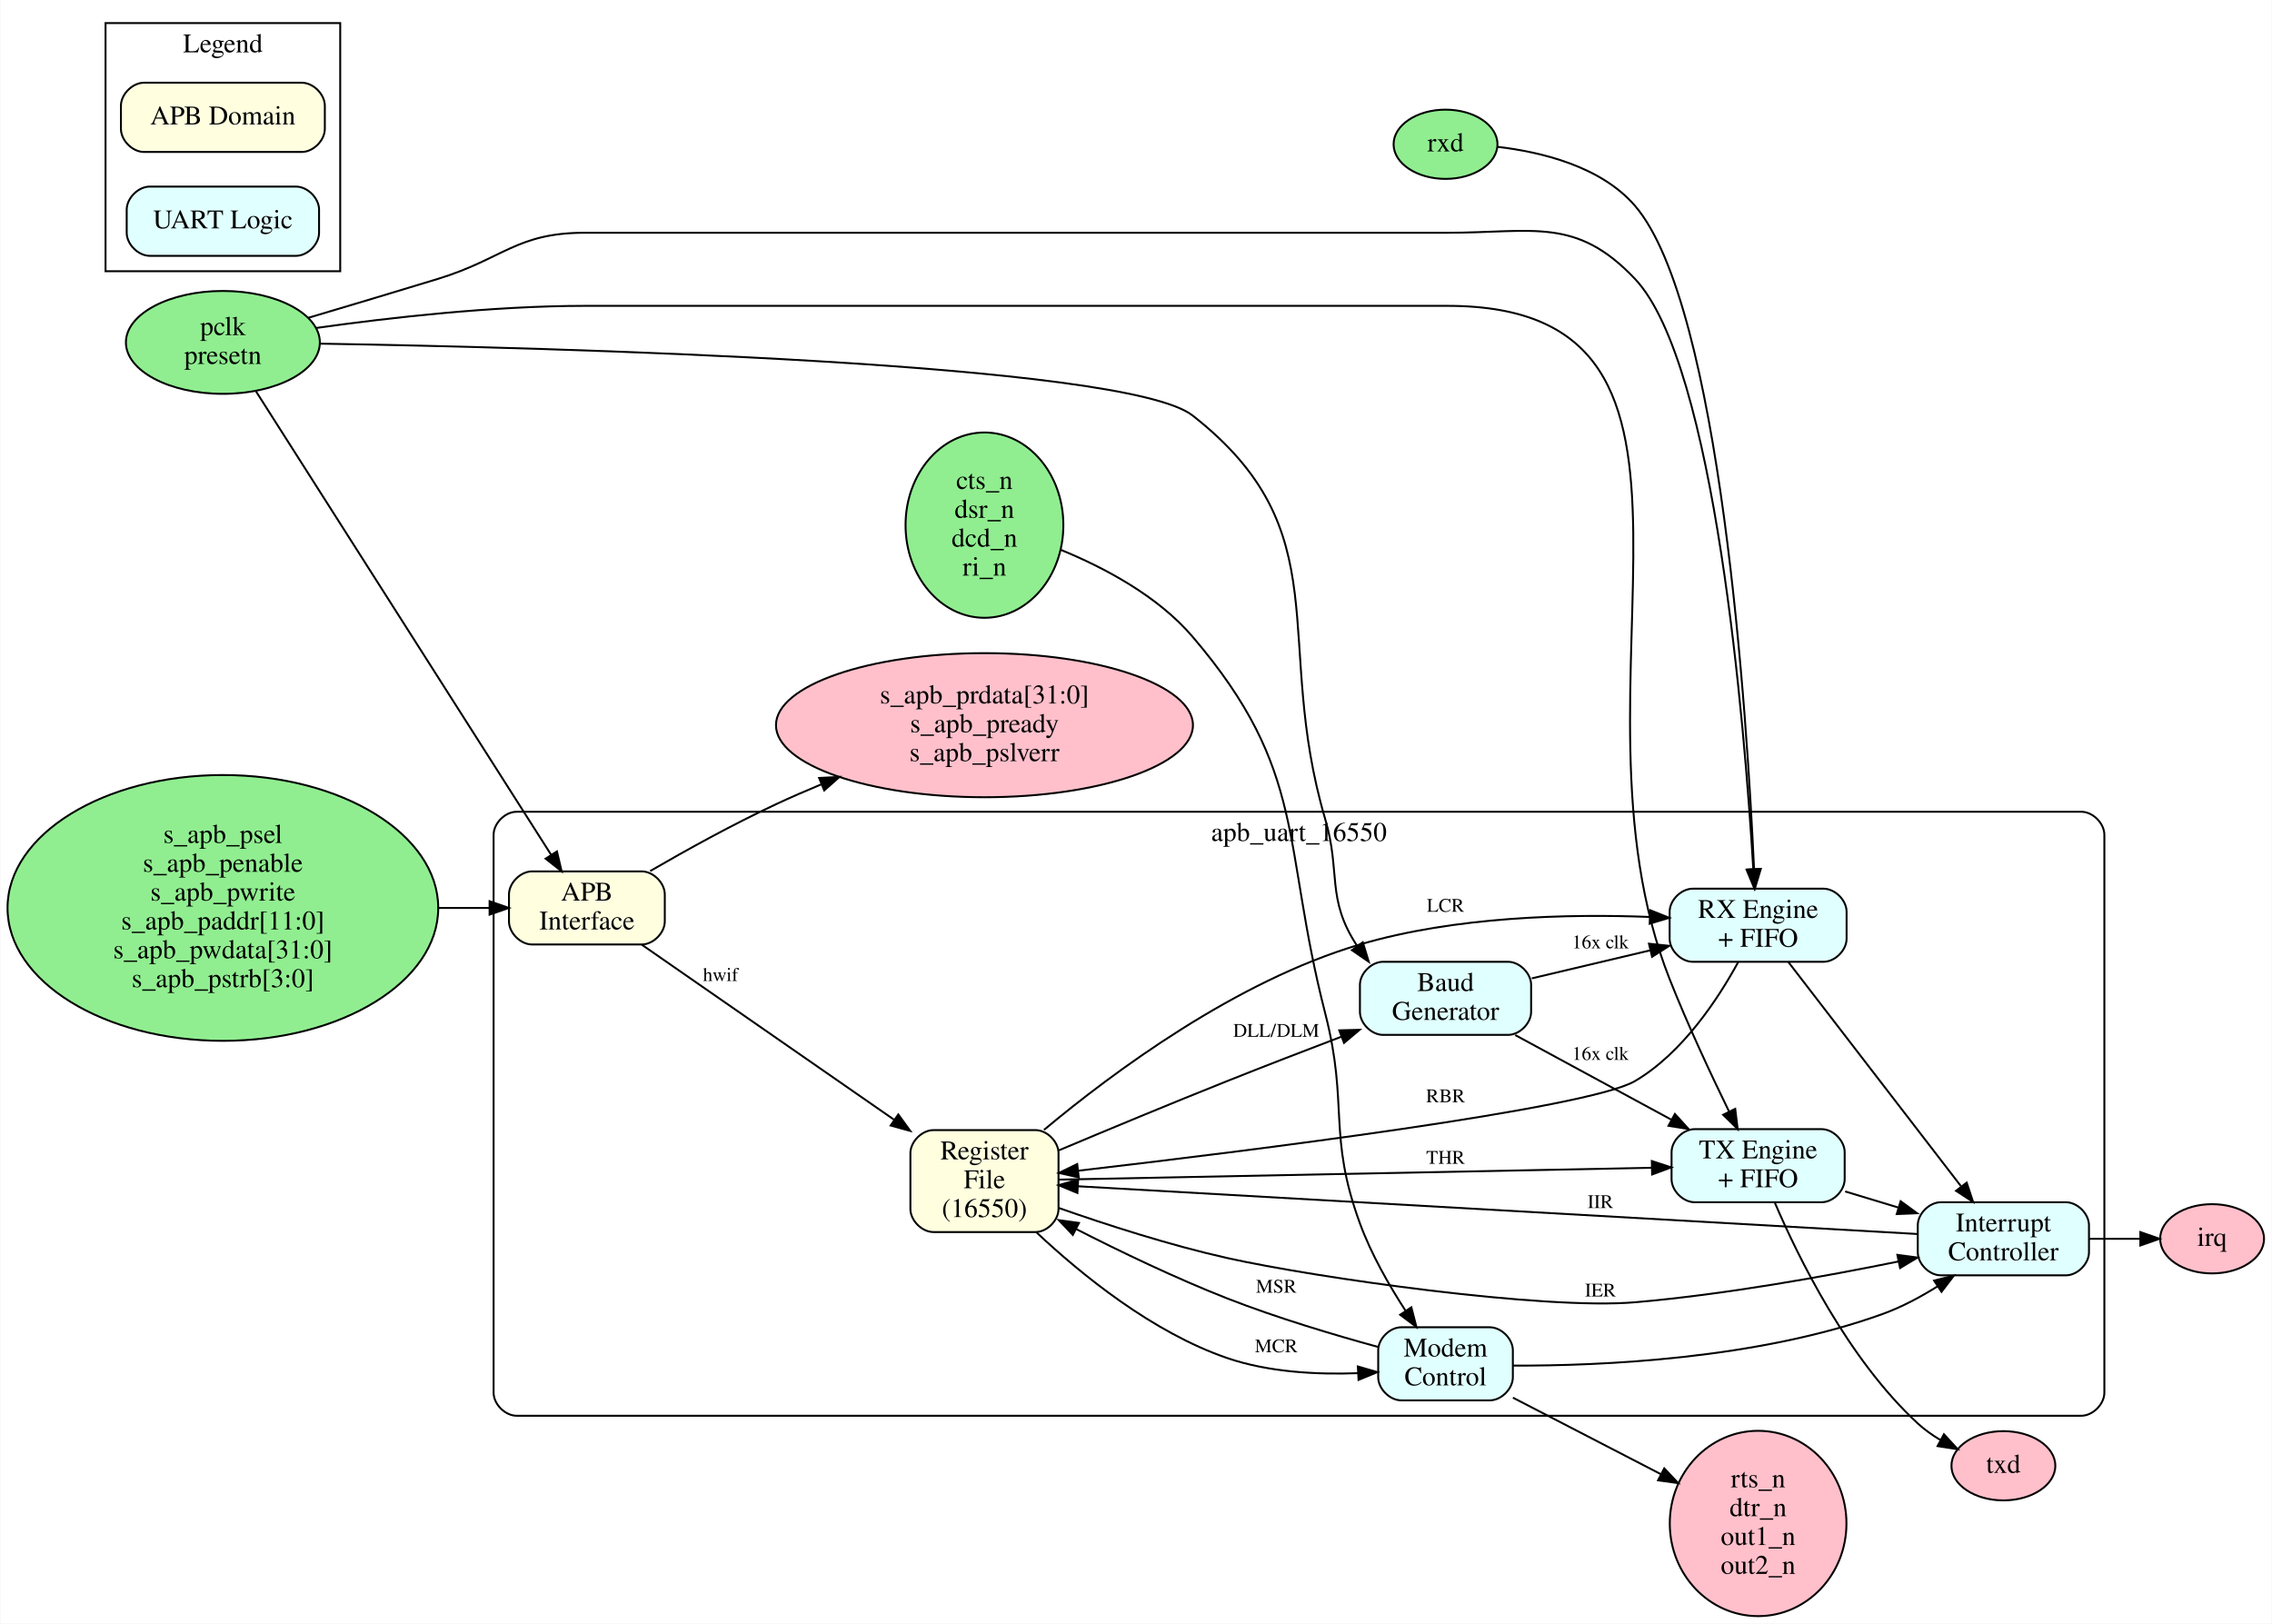
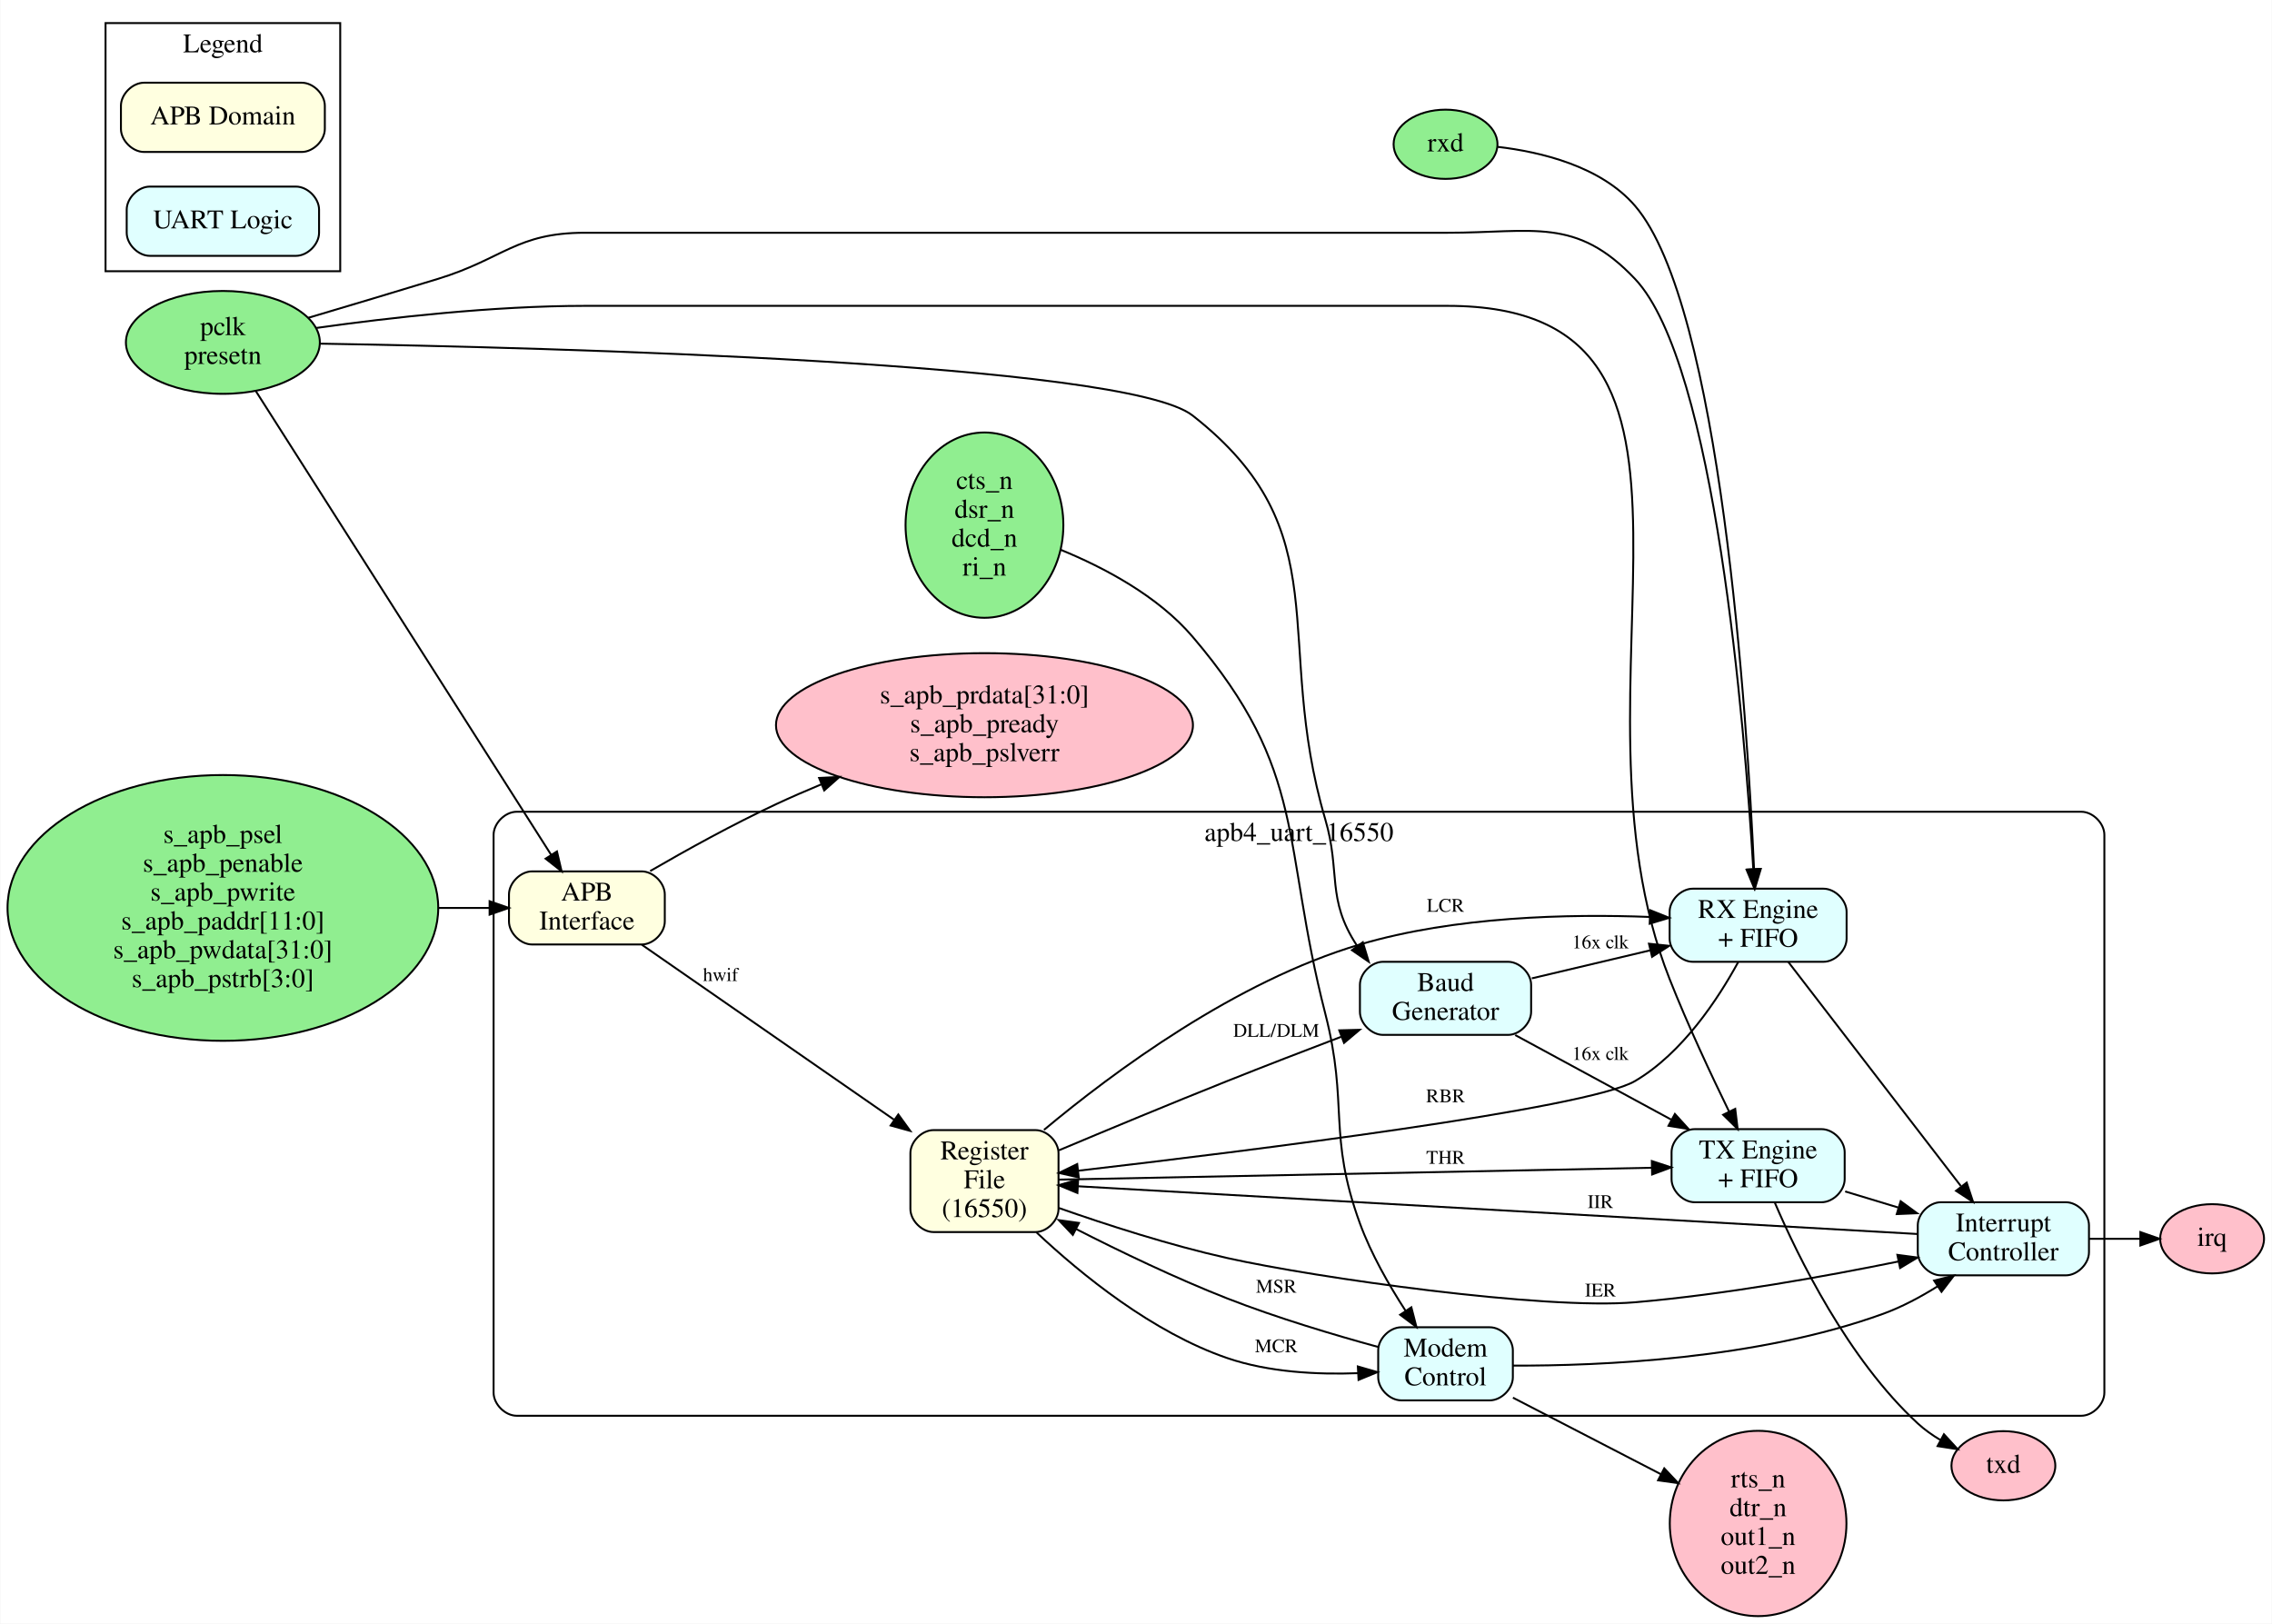
<svg xmlns="http://www.w3.org/2000/svg" width="1181pt" height="844pt" viewBox="0.00 0.00 1180.82 844.08">
  <g id="graph0" class="graph" transform="scale(1 1) rotate(0) translate(4 840.08)">
    <polygon fill="white" stroke="transparent" points="-4,4 -4,-840.08 1176.82,-840.08 1176.82,4 -4,4" />
    <g id="clust1" class="cluster">
      <path fill="none" stroke="black" d="M264.45,-104.08C264.45,-104.08 1077.82,-104.08 1077.82,-104.08 1083.82,-104.08 1089.82,-110.08 1089.82,-116.08 1089.82,-116.08 1089.82,-406.08 1089.82,-406.08 1089.82,-412.08 1083.82,-418.08 1077.82,-418.08 1077.82,-418.08 264.45,-418.08 264.45,-418.08 258.45,-418.08 252.45,-412.08 252.45,-406.08 252.45,-406.08 252.45,-116.08 252.45,-116.08 252.45,-110.08 258.45,-104.08 264.45,-104.08" />
-       <text text-anchor="middle" x="671.13" y="-402.88" font-family="Times,serif" font-size="14.00">apb_uart_16550</text>
+       <text text-anchor="middle" x="671.13" y="-402.88" font-family="Times,serif" font-size="14.00">apb4_uart_16550</text>
    </g>
    <g id="clust2" class="cluster">
      <polygon fill="white" stroke="black" points="50.72,-699.08 50.72,-828.08 172.72,-828.08 172.72,-699.08 50.72,-699.08" />
      <text text-anchor="middle" x="111.72" y="-812.88" font-family="Times,serif" font-size="14.00">Legend</text>
    </g>
    <g id="node1" class="node">
      <ellipse fill="lightgreen" stroke="black" cx="111.72" cy="-662.08" rx="50.41" ry="26.74" />
      <text text-anchor="middle" x="111.72" y="-665.88" font-family="Times,serif" font-size="14.00">pclk</text>
      <text text-anchor="middle" x="111.72" y="-650.88" font-family="Times,serif" font-size="14.00">presetn</text>
    </g>
    <g id="node9" class="node">
      <path fill="lightyellow" stroke="black" d="M329.45,-387.08C329.45,-387.08 272.45,-387.08 272.45,-387.08 266.45,-387.08 260.45,-381.08 260.45,-375.08 260.45,-375.08 260.45,-361.08 260.45,-361.08 260.45,-355.08 266.45,-349.08 272.45,-349.08 272.45,-349.08 329.45,-349.08 329.45,-349.08 335.45,-349.08 341.45,-355.08 341.45,-361.08 341.45,-361.08 341.45,-375.08 341.45,-375.08 341.45,-381.08 335.45,-387.08 329.45,-387.08" />
      <text text-anchor="middle" x="300.95" y="-371.88" font-family="Times,serif" font-size="14.00">APB</text>
      <text text-anchor="middle" x="300.95" y="-356.88" font-family="Times,serif" font-size="14.00">Interface</text>
    </g>
    <g id="edge1" class="edge">
      <path fill="none" stroke="black" d="M128.85,-636.76C163.79,-581.89 246.25,-452.41 282.42,-395.61" />
      <polygon fill="black" stroke="black" points="285.39,-397.45 287.81,-387.14 279.49,-393.69 285.39,-397.45" />
    </g>
    <g id="node11" class="node">
      <path fill="lightcyan" stroke="black" d="M779.82,-340.08C779.82,-340.08 714.82,-340.08 714.82,-340.08 708.82,-340.08 702.82,-334.08 702.82,-328.08 702.82,-328.08 702.82,-314.08 702.82,-314.08 702.82,-308.08 708.82,-302.08 714.82,-302.08 714.82,-302.08 779.82,-302.08 779.82,-302.08 785.82,-302.08 791.82,-308.08 791.82,-314.08 791.82,-314.08 791.82,-328.08 791.82,-328.08 791.82,-334.08 785.82,-340.08 779.82,-340.08" />
      <text text-anchor="middle" x="747.32" y="-324.88" font-family="Times,serif" font-size="14.00">Baud</text>
      <text text-anchor="middle" x="747.32" y="-309.88" font-family="Times,serif" font-size="14.00">Generator</text>
    </g>
    <g id="edge2" class="edge">
      <path fill="none" stroke="black" d="M162.21,-661.43C282.06,-659.4 580.65,-651.63 615.82,-624.08 693.17,-563.51 657.07,-508.33 684.82,-414.08 692.9,-386.65 685.21,-372.92 701.3,-348.45" />
      <polygon fill="black" stroke="black" points="704.33,-350.24 707.41,-340.1 698.68,-346.11 704.33,-350.24" />
    </g>
    <g id="node12" class="node">
      <path fill="lightcyan" stroke="black" d="M942.82,-253.08C942.82,-253.08 876.82,-253.08 876.82,-253.08 870.82,-253.08 864.82,-247.08 864.82,-241.08 864.82,-241.08 864.82,-227.08 864.82,-227.08 864.82,-221.08 870.82,-215.08 876.82,-215.08 876.82,-215.08 942.82,-215.08 942.82,-215.08 948.82,-215.08 954.82,-221.08 954.82,-227.08 954.82,-227.08 954.82,-241.08 954.82,-241.08 954.82,-247.08 948.82,-253.08 942.82,-253.08" />
      <text text-anchor="middle" x="909.82" y="-237.88" font-family="Times,serif" font-size="14.00">TX Engine</text>
      <text text-anchor="middle" x="909.82" y="-222.88" font-family="Times,serif" font-size="14.00">+ FIFO</text>
    </g>
    <g id="edge3" class="edge">
      <path fill="none" stroke="black" d="M160.3,-669.59C198.06,-674.9 252.25,-681.08 299.95,-681.08 299.95,-681.08 299.95,-681.08 748.32,-681.08 912.13,-681.08 803.59,-483.41 863.82,-331.08 873.16,-307.45 885.38,-281.36 894.73,-262.2" />
      <polygon fill="black" stroke="black" points="897.92,-263.64 899.19,-253.12 891.64,-260.55 897.92,-263.64" />
    </g>
    <g id="node13" class="node">
      <path fill="lightcyan" stroke="black" d="M943.82,-378.08C943.82,-378.08 875.82,-378.08 875.82,-378.08 869.82,-378.08 863.82,-372.08 863.82,-366.08 863.82,-366.08 863.82,-352.08 863.82,-352.08 863.82,-346.08 869.82,-340.08 875.82,-340.08 875.82,-340.08 943.82,-340.08 943.82,-340.08 949.82,-340.08 955.82,-346.08 955.82,-352.08 955.82,-352.08 955.82,-366.08 955.82,-366.08 955.82,-372.08 949.82,-378.08 943.82,-378.08" />
      <text text-anchor="middle" x="909.82" y="-362.88" font-family="Times,serif" font-size="14.00">RX Engine</text>
      <text text-anchor="middle" x="909.82" y="-347.88" font-family="Times,serif" font-size="14.00">+ FIFO</text>
    </g>
    <g id="edge4" class="edge">
      <path fill="none" stroke="black" d="M156.15,-674.87C176.59,-680.93 201.29,-688.31 223.45,-695.08 257.52,-705.51 264.31,-719.08 299.95,-719.08 299.95,-719.08 299.95,-719.08 748.32,-719.08 792.95,-719.08 815.16,-727.51 845.82,-695.08 887.61,-650.88 902.87,-462.05 907.29,-388.54" />
      <polygon fill="black" stroke="black" points="910.81,-388.35 907.89,-378.16 903.82,-387.94 910.81,-388.35" />
    </g>
    <g id="node2" class="node">
      <ellipse fill="lightgreen" stroke="black" cx="111.72" cy="-368.08" rx="111.95" ry="69.09" />
      <text text-anchor="middle" x="111.72" y="-401.88" font-family="Times,serif" font-size="14.00">s_apb_psel</text>
      <text text-anchor="middle" x="111.72" y="-386.88" font-family="Times,serif" font-size="14.00">s_apb_penable</text>
      <text text-anchor="middle" x="111.72" y="-371.88" font-family="Times,serif" font-size="14.00">s_apb_pwrite</text>
      <text text-anchor="middle" x="111.72" y="-356.88" font-family="Times,serif" font-size="14.00">s_apb_paddr[11:0]</text>
      <text text-anchor="middle" x="111.72" y="-341.88" font-family="Times,serif" font-size="14.00">s_apb_pwdata[31:0]</text>
      <text text-anchor="middle" x="111.72" y="-326.88" font-family="Times,serif" font-size="14.00">s_apb_pstrb[3:0]</text>
    </g>
    <g id="edge5" class="edge">
      <path fill="none" stroke="black" d="M223.53,-368.08C232.74,-368.08 241.73,-368.08 250.11,-368.08" />
      <polygon fill="black" stroke="black" points="250.37,-371.58 260.37,-368.08 250.37,-364.58 250.37,-371.58" />
    </g>
    <g id="node3" class="node">
      <ellipse fill="pink" stroke="black" cx="507.63" cy="-463.08" rx="108.38" ry="37.45" />
      <text text-anchor="middle" x="507.63" y="-474.38" font-family="Times,serif" font-size="14.00">s_apb_prdata[31:0]</text>
      <text text-anchor="middle" x="507.63" y="-459.38" font-family="Times,serif" font-size="14.00">s_apb_pready</text>
      <text text-anchor="middle" x="507.63" y="-444.38" font-family="Times,serif" font-size="14.00">s_apb_pslverr</text>
    </g>
    <g id="node4" class="node">
      <ellipse fill="lightgreen" stroke="black" cx="747.32" cy="-765.08" rx="27" ry="18" />
      <text text-anchor="middle" x="747.32" y="-761.38" font-family="Times,serif" font-size="14.00">rxd</text>
    </g>
    <g id="edge14" class="edge">
      <path fill="none" stroke="black" d="M774.34,-763.75C796.69,-761.14 828.05,-753.75 845.82,-733.08 890.41,-681.23 904.12,-467.27 907.7,-388.43" />
      <polygon fill="black" stroke="black" points="911.21,-388.37 908.14,-378.23 904.21,-388.07 911.21,-388.37" />
    </g>
    <g id="node5" class="node">
      <ellipse fill="pink" stroke="black" cx="1037.32" cy="-78.08" rx="27" ry="18" />
      <text text-anchor="middle" x="1037.32" y="-74.38" font-family="Times,serif" font-size="14.00">txd</text>
    </g>
    <g id="node6" class="node">
      <ellipse fill="lightgreen" stroke="black" cx="507.63" cy="-567.08" rx="41.02" ry="48.17" />
      <text text-anchor="middle" x="507.63" y="-585.88" font-family="Times,serif" font-size="14.00">cts_n</text>
      <text text-anchor="middle" x="507.63" y="-570.88" font-family="Times,serif" font-size="14.00">dsr_n</text>
      <text text-anchor="middle" x="507.63" y="-555.88" font-family="Times,serif" font-size="14.00">dcd_n</text>
      <text text-anchor="middle" x="507.63" y="-540.88" font-family="Times,serif" font-size="14.00">ri_n</text>
    </g>
    <g id="node15" class="node">
      <path fill="lightcyan" stroke="black" d="M770.32,-150.08C770.32,-150.08 724.32,-150.08 724.32,-150.08 718.32,-150.08 712.32,-144.08 712.32,-138.08 712.32,-138.08 712.32,-124.08 712.32,-124.08 712.32,-118.08 718.32,-112.08 724.32,-112.08 724.32,-112.08 770.32,-112.08 770.32,-112.08 776.32,-112.08 782.32,-118.08 782.32,-124.08 782.32,-124.08 782.32,-138.08 782.32,-138.08 782.32,-144.08 776.32,-150.08 770.32,-150.08" />
      <text text-anchor="middle" x="747.32" y="-134.88" font-family="Times,serif" font-size="14.00">Modem</text>
      <text text-anchor="middle" x="747.32" y="-119.88" font-family="Times,serif" font-size="14.00">Control</text>
    </g>
    <g id="edge16" class="edge">
      <path fill="none" stroke="black" d="M547.21,-554.29C569.97,-544.97 597.75,-530.24 615.82,-509.08 675.78,-438.85 661.88,-402.54 684.82,-313.08 697.02,-265.52 685.96,-250.2 702.82,-204.08 708.62,-188.21 717.95,-171.92 726.47,-158.77" />
      <polygon fill="black" stroke="black" points="729.55,-160.47 732.2,-150.21 723.73,-156.58 729.55,-160.47" />
    </g>
    <g id="node7" class="node">
      <ellipse fill="pink" stroke="black" cx="909.82" cy="-48.08" rx="45.92" ry="48.17" />
      <text text-anchor="middle" x="909.82" y="-66.88" font-family="Times,serif" font-size="14.00">rts_n</text>
      <text text-anchor="middle" x="909.82" y="-51.88" font-family="Times,serif" font-size="14.00">dtr_n</text>
      <text text-anchor="middle" x="909.82" y="-36.88" font-family="Times,serif" font-size="14.00">out1_n</text>
      <text text-anchor="middle" x="909.82" y="-21.88" font-family="Times,serif" font-size="14.00">out2_n</text>
    </g>
    <g id="node8" class="node">
      <ellipse fill="pink" stroke="black" cx="1145.82" cy="-196.08" rx="27" ry="18" />
      <text text-anchor="middle" x="1145.82" y="-192.38" font-family="Times,serif" font-size="14.00">irq</text>
    </g>
    <g id="edge6" class="edge">
      <path fill="none" stroke="black" d="M333.85,-387.25C352.62,-398.13 376.99,-411.63 399.45,-422.08 406.98,-425.59 414.9,-429.04 422.88,-432.36" />
      <polygon fill="black" stroke="black" points="421.68,-435.65 432.26,-436.19 424.33,-429.17 421.68,-435.65" />
    </g>
    <g id="node10" class="node">
      <path fill="lightyellow" stroke="black" d="M534.13,-252.58C534.13,-252.58 481.13,-252.58 481.13,-252.58 475.13,-252.58 469.13,-246.58 469.13,-240.58 469.13,-240.58 469.13,-211.58 469.13,-211.58 469.13,-205.58 475.13,-199.58 481.13,-199.58 481.13,-199.58 534.13,-199.58 534.13,-199.58 540.13,-199.58 546.13,-205.58 546.13,-211.58 546.13,-211.58 546.13,-240.58 546.13,-240.58 546.13,-246.58 540.13,-252.58 534.13,-252.58" />
      <text text-anchor="middle" x="507.63" y="-237.38" font-family="Times,serif" font-size="14.00">Register</text>
      <text text-anchor="middle" x="507.63" y="-222.38" font-family="Times,serif" font-size="14.00">File</text>
      <text text-anchor="middle" x="507.63" y="-207.38" font-family="Times,serif" font-size="14.00">(16550)</text>
    </g>
    <g id="edge7" class="edge">
      <path fill="none" stroke="black" d="M329.55,-348.93C363.17,-325.61 420.45,-285.87 460.74,-257.92" />
      <polygon fill="black" stroke="black" points="462.84,-260.72 469.06,-252.15 458.85,-254.97 462.84,-260.72" />
      <text text-anchor="middle" x="370.45" y="-330.08" font-family="Times,serif" font-size="10.00">hwif</text>
    </g>
    <g id="edge8" class="edge">
      <path fill="none" stroke="black" d="M546.32,-242.07C571.11,-252.5 604.31,-266.32 633.82,-278.08 653.09,-285.77 674.32,-293.95 693.09,-301.1" />
      <polygon fill="black" stroke="black" points="692.08,-304.45 702.67,-304.73 694.56,-297.91 692.08,-304.45" />
      <text text-anchor="middle" x="659.32" y="-301.08" font-family="Times,serif" font-size="10.00">DLL/DLM</text>
    </g>
    <g id="edge9" class="edge">
      <path fill="none" stroke="black" d="M546.28,-226.84C617.47,-228.26 772.03,-231.35 854.47,-233" />
      <polygon fill="black" stroke="black" points="854.57,-236.5 864.64,-233.2 854.71,-229.5 854.57,-236.5" />
      <text text-anchor="middle" x="747.32" y="-235.08" font-family="Times,serif" font-size="10.00">THR</text>
    </g>
    <g id="edge10" class="edge">
      <path fill="none" stroke="black" d="M538.58,-252.7C574.61,-282.78 638.33,-330.05 702.82,-349.08 752.31,-363.69 811.37,-365.02 853.53,-363.39" />
      <polygon fill="black" stroke="black" points="853.77,-366.89 863.6,-362.94 853.45,-359.89 853.77,-366.89" />
      <text text-anchor="middle" x="747.32" y="-366.08" font-family="Times,serif" font-size="10.00">LCR</text>
    </g>
    <g id="node14" class="node">
      <path fill="lightcyan" stroke="black" d="M1069.82,-215.08C1069.82,-215.08 1004.82,-215.08 1004.82,-215.08 998.82,-215.08 992.82,-209.08 992.82,-203.08 992.82,-203.08 992.82,-189.08 992.82,-189.08 992.82,-183.08 998.82,-177.08 1004.82,-177.08 1004.82,-177.08 1069.82,-177.08 1069.82,-177.08 1075.82,-177.08 1081.82,-183.08 1081.82,-189.08 1081.82,-189.08 1081.82,-203.08 1081.82,-203.08 1081.82,-209.08 1075.82,-215.08 1069.82,-215.08" />
      <text text-anchor="middle" x="1037.32" y="-199.88" font-family="Times,serif" font-size="14.00">Interrupt</text>
      <text text-anchor="middle" x="1037.32" y="-184.88" font-family="Times,serif" font-size="14.00">Controller</text>
    </g>
    <g id="edge23" class="edge">
      <path fill="none" stroke="black" d="M546.22,-212.12C570.83,-203.47 603.87,-192.77 633.82,-186.08 680.07,-175.76 798.61,-159.02 845.82,-163.08 892.48,-167.09 944.87,-176.54 982.88,-184.3" />
      <polygon fill="black" stroke="black" points="982.21,-187.73 992.71,-186.33 983.63,-180.88 982.21,-187.73" />
      <text text-anchor="middle" x="827.82" y="-166.08" font-family="Times,serif" font-size="10.00">IER</text>
    </g>
    <g id="edge19" class="edge">
      <path fill="none" stroke="black" d="M534.63,-199.45C558.18,-177.32 595.04,-147.38 633.82,-134.08 655.42,-126.68 680.75,-125.41 701.9,-126.22" />
      <polygon fill="black" stroke="black" points="701.73,-129.71 711.91,-126.76 702.11,-122.72 701.73,-129.71" />
      <text text-anchor="middle" x="659.32" y="-137.08" font-family="Times,serif" font-size="10.00">MCR</text>
    </g>
    <g id="edge12" class="edge">
      <path fill="none" stroke="black" d="M783.54,-301.99C807.38,-289.07 839.04,-271.91 864.58,-258.07" />
      <polygon fill="black" stroke="black" points="866.56,-260.97 873.68,-253.13 863.22,-254.82 866.56,-260.97" />
      <text text-anchor="middle" x="827.82" y="-289.08" font-family="Times,serif" font-size="10.00">16x clk</text>
    </g>
    <g id="edge13" class="edge">
      <path fill="none" stroke="black" d="M792.18,-331.47C811.15,-335.96 833.58,-341.27 853.66,-346.02" />
      <polygon fill="black" stroke="black" points="853.08,-349.48 863.62,-348.38 854.69,-342.67 853.08,-349.48" />
      <text text-anchor="middle" x="827.82" y="-347.08" font-family="Times,serif" font-size="10.00">16x clk</text>
    </g>
    <g id="edge15" class="edge">
      <path fill="none" stroke="black" d="M918.47,-214.94C930.57,-186.68 956.53,-133.55 992.82,-100.08 996.27,-96.9 1000.27,-94.06 1004.42,-91.57" />
      <polygon fill="black" stroke="black" points="1006.42,-94.47 1013.58,-86.67 1003.11,-88.3 1006.42,-94.47" />
    </g>
    <g id="edge21" class="edge">
      <path fill="none" stroke="black" d="M955.07,-220.69C963.98,-217.99 973.44,-215.12 982.64,-212.34" />
      <polygon fill="black" stroke="black" points="983.92,-215.61 992.47,-209.36 981.89,-208.91 983.92,-215.61" />
    </g>
    <g id="edge11" class="edge">
      <path fill="none" stroke="black" d="M899.45,-339.9C889.09,-320.91 870.55,-292.62 845.82,-278.08 821.29,-263.66 643.55,-241.59 556.47,-231.48" />
      <polygon fill="black" stroke="black" points="556.65,-227.98 546.31,-230.31 555.85,-234.93 556.65,-227.98" />
      <text text-anchor="middle" x="747.32" y="-267.08" font-family="Times,serif" font-size="10.00">RBR</text>
    </g>
    <g id="edge20" class="edge">
      <path fill="none" stroke="black" d="M925.46,-340.07C947.6,-311.31 989.71,-256.62 1015.18,-223.55" />
      <polygon fill="black" stroke="black" points="1018.25,-225.29 1021.58,-215.23 1012.7,-221.02 1018.25,-225.29" />
    </g>
    <g id="edge25" class="edge">
      <path fill="none" stroke="black" d="M1081.95,-196.08C1090.77,-196.08 1099.95,-196.08 1108.49,-196.08" />
      <polygon fill="black" stroke="black" points="1108.52,-199.58 1118.52,-196.08 1108.52,-192.58 1108.52,-199.58" />
    </g>
    <g id="edge24" class="edge">
      <path fill="none" stroke="black" d="M992.79,-198.56C894.94,-204.12 658.21,-217.58 556.45,-223.37" />
      <polygon fill="black" stroke="black" points="555.95,-219.89 546.16,-223.95 556.34,-226.88 555.95,-219.89" />
      <text text-anchor="middle" x="827.82" y="-212.08" font-family="Times,serif" font-size="10.00">IIR</text>
    </g>
    <g id="edge17" class="edge">
      <path fill="none" stroke="black" d="M782.36,-113.48C804.73,-101.91 834.37,-86.58 859.34,-73.67" />
      <polygon fill="black" stroke="black" points="861.03,-76.74 868.3,-69.04 857.81,-70.52 861.03,-76.74" />
    </g>
    <g id="edge18" class="edge">
      <path fill="none" stroke="black" d="M712.12,-139.89C689.57,-146.06 659.56,-155 633.82,-165.08 607.19,-175.52 578.44,-189.33 555.22,-201.18" />
      <polygon fill="black" stroke="black" points="553.57,-198.09 546.28,-205.78 556.77,-204.32 553.57,-198.09" />
      <text text-anchor="middle" x="659.32" y="-168.08" font-family="Times,serif" font-size="10.00">MSR</text>
    </g>
    <g id="edge22" class="edge">
      <path fill="none" stroke="black" d="M782.44,-130.15C827.77,-129.98 909.71,-133.46 974.82,-157.08 984.54,-160.61 994.32,-165.86 1003.13,-171.37" />
      <polygon fill="black" stroke="black" points="1001.31,-174.36 1011.59,-176.92 1005.15,-168.51 1001.31,-174.36" />
    </g>
    <g id="node16" class="node">
      <path fill="lightyellow" stroke="black" d="M152.72,-797.08C152.72,-797.08 70.72,-797.08 70.72,-797.08 64.72,-797.08 58.72,-791.08 58.72,-785.08 58.72,-785.08 58.72,-773.08 58.72,-773.08 58.72,-767.08 64.72,-761.08 70.72,-761.08 70.72,-761.08 152.72,-761.08 152.72,-761.08 158.72,-761.08 164.72,-767.08 164.72,-773.08 164.72,-773.08 164.72,-785.08 164.72,-785.08 164.72,-791.08 158.72,-797.08 152.72,-797.08" />
      <text text-anchor="middle" x="111.72" y="-775.38" font-family="Times,serif" font-size="14.00">APB Domain</text>
    </g>
    <g id="node17" class="node">
      <path fill="lightcyan" stroke="black" d="M149.72,-743.08C149.72,-743.08 73.72,-743.08 73.72,-743.08 67.72,-743.08 61.72,-737.08 61.72,-731.08 61.72,-731.08 61.72,-719.08 61.72,-719.08 61.72,-713.08 67.72,-707.08 73.72,-707.08 73.72,-707.08 149.72,-707.08 149.72,-707.08 155.72,-707.08 161.72,-713.08 161.72,-719.08 161.72,-719.08 161.72,-731.08 161.72,-731.08 161.72,-737.08 155.72,-743.08 149.72,-743.08" />
      <text text-anchor="middle" x="111.72" y="-721.38" font-family="Times,serif" font-size="14.00">UART Logic</text>
    </g>
  </g>
</svg>
